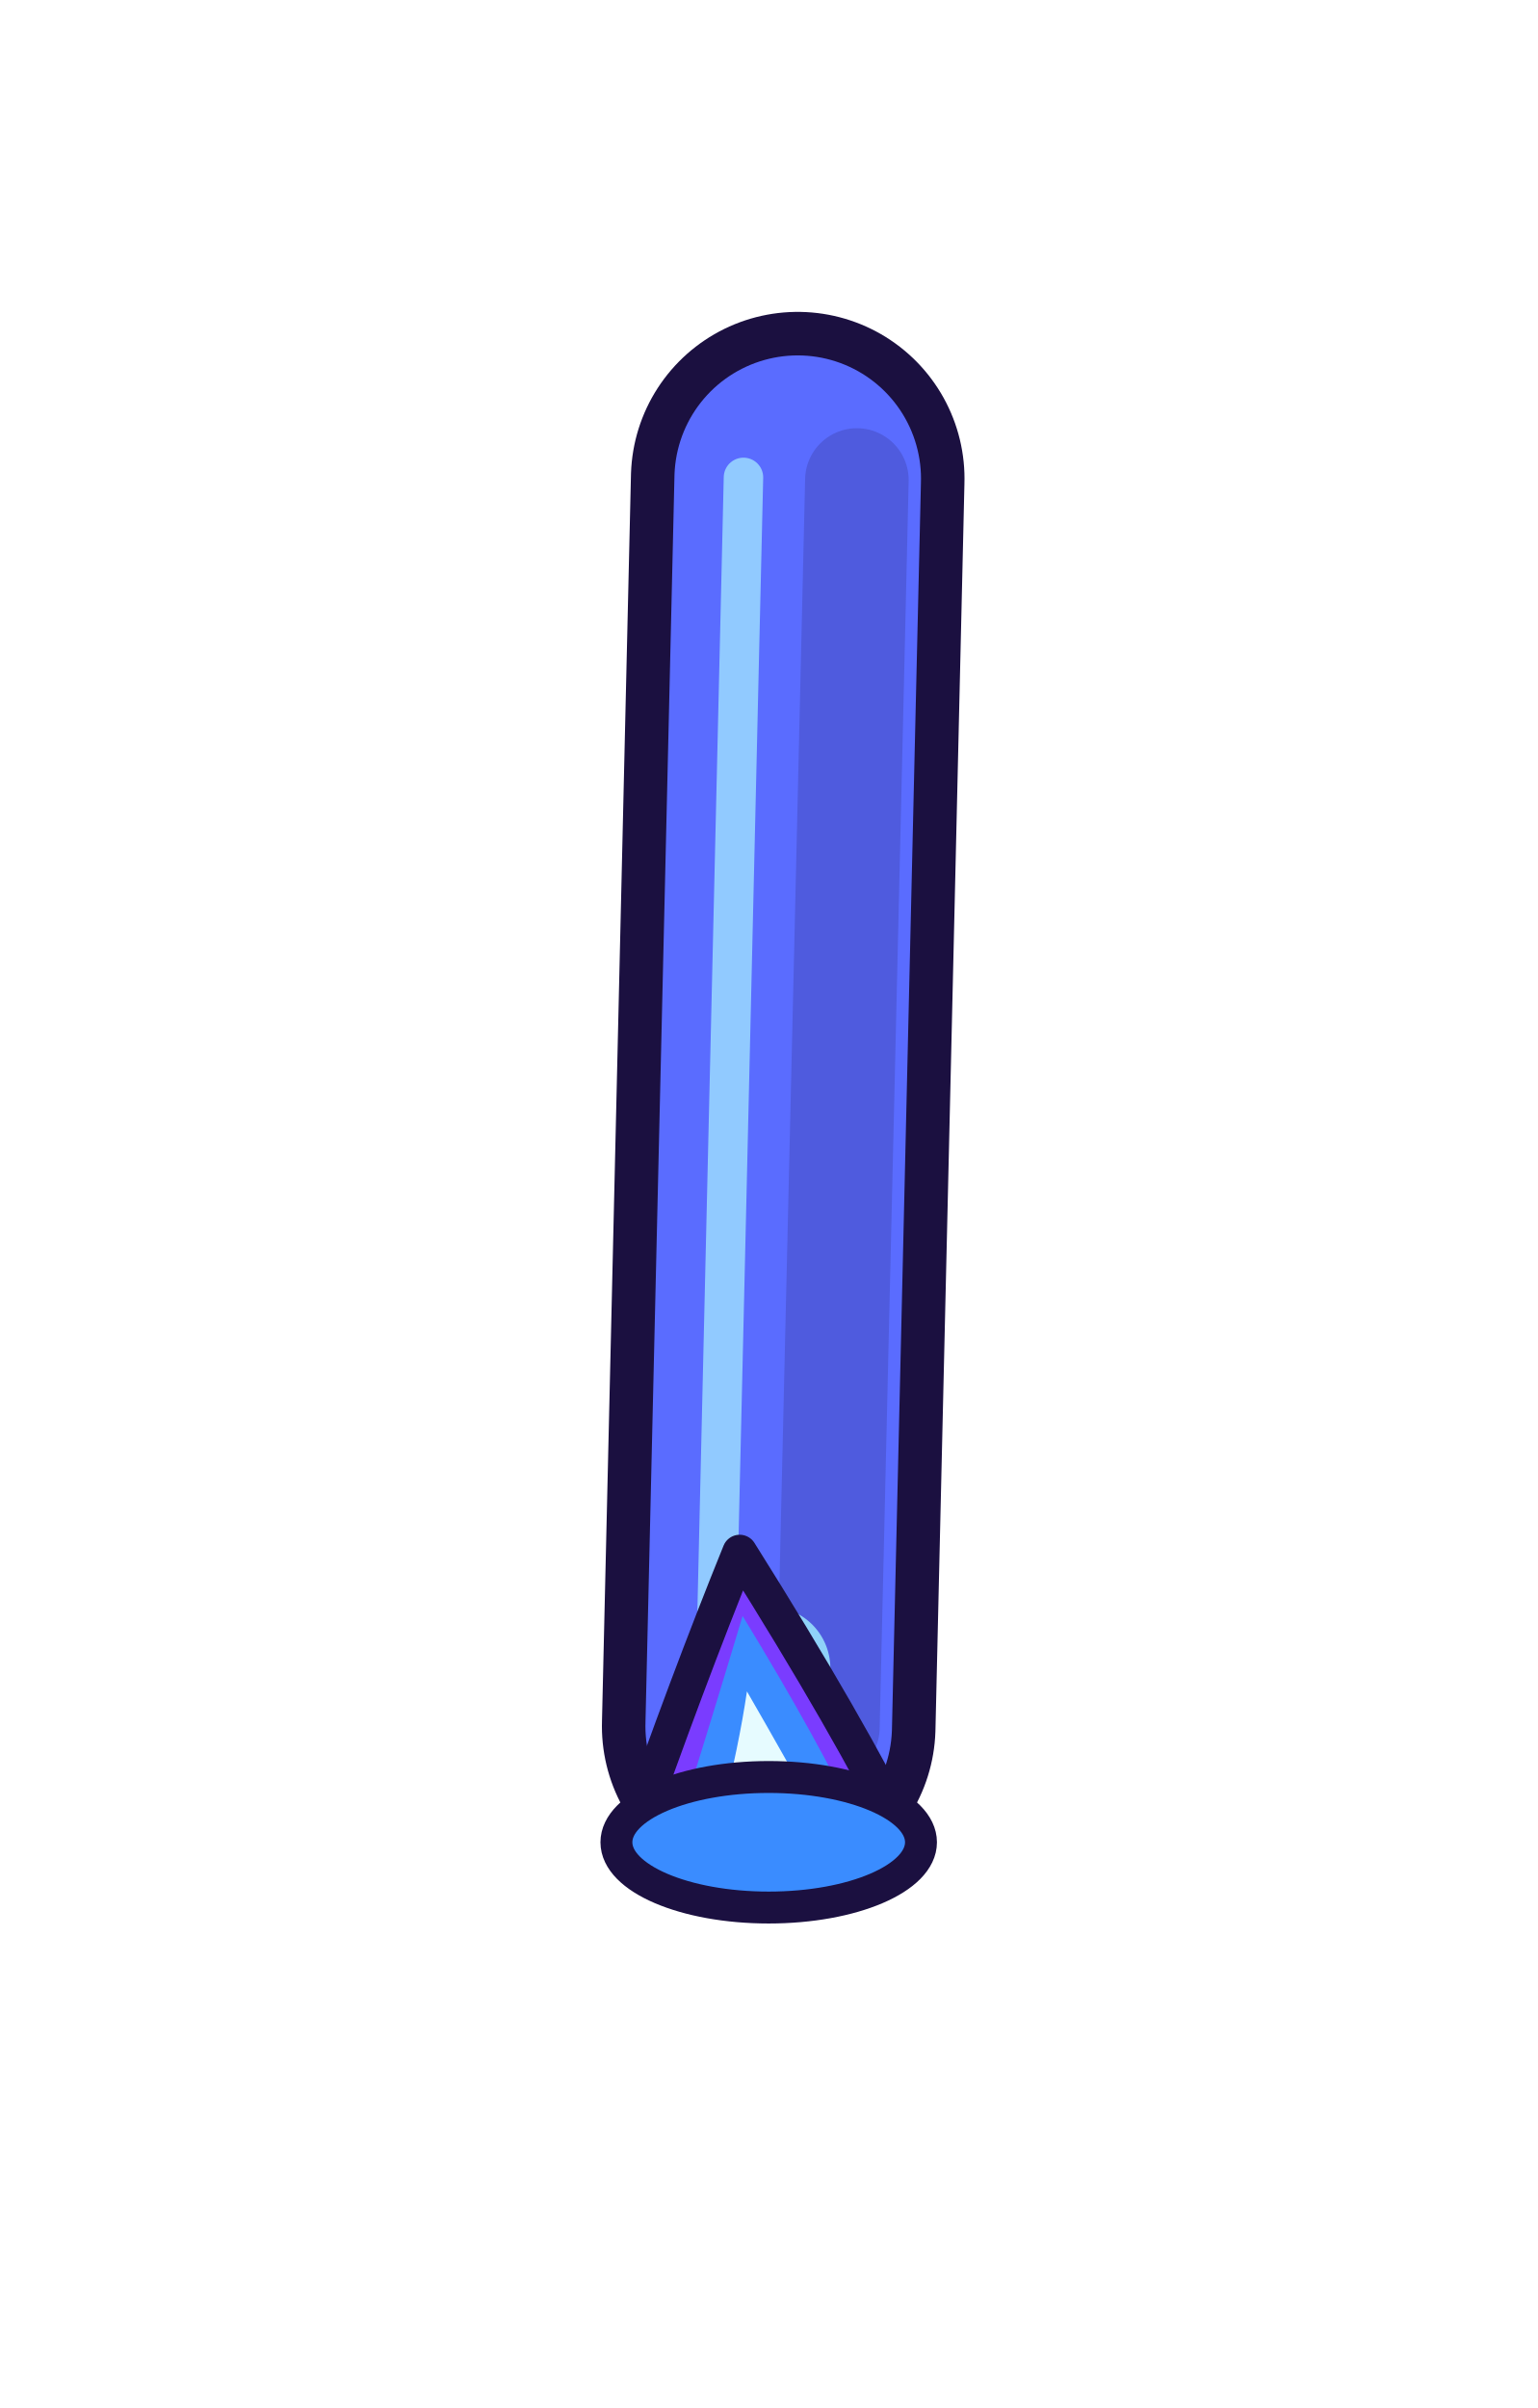
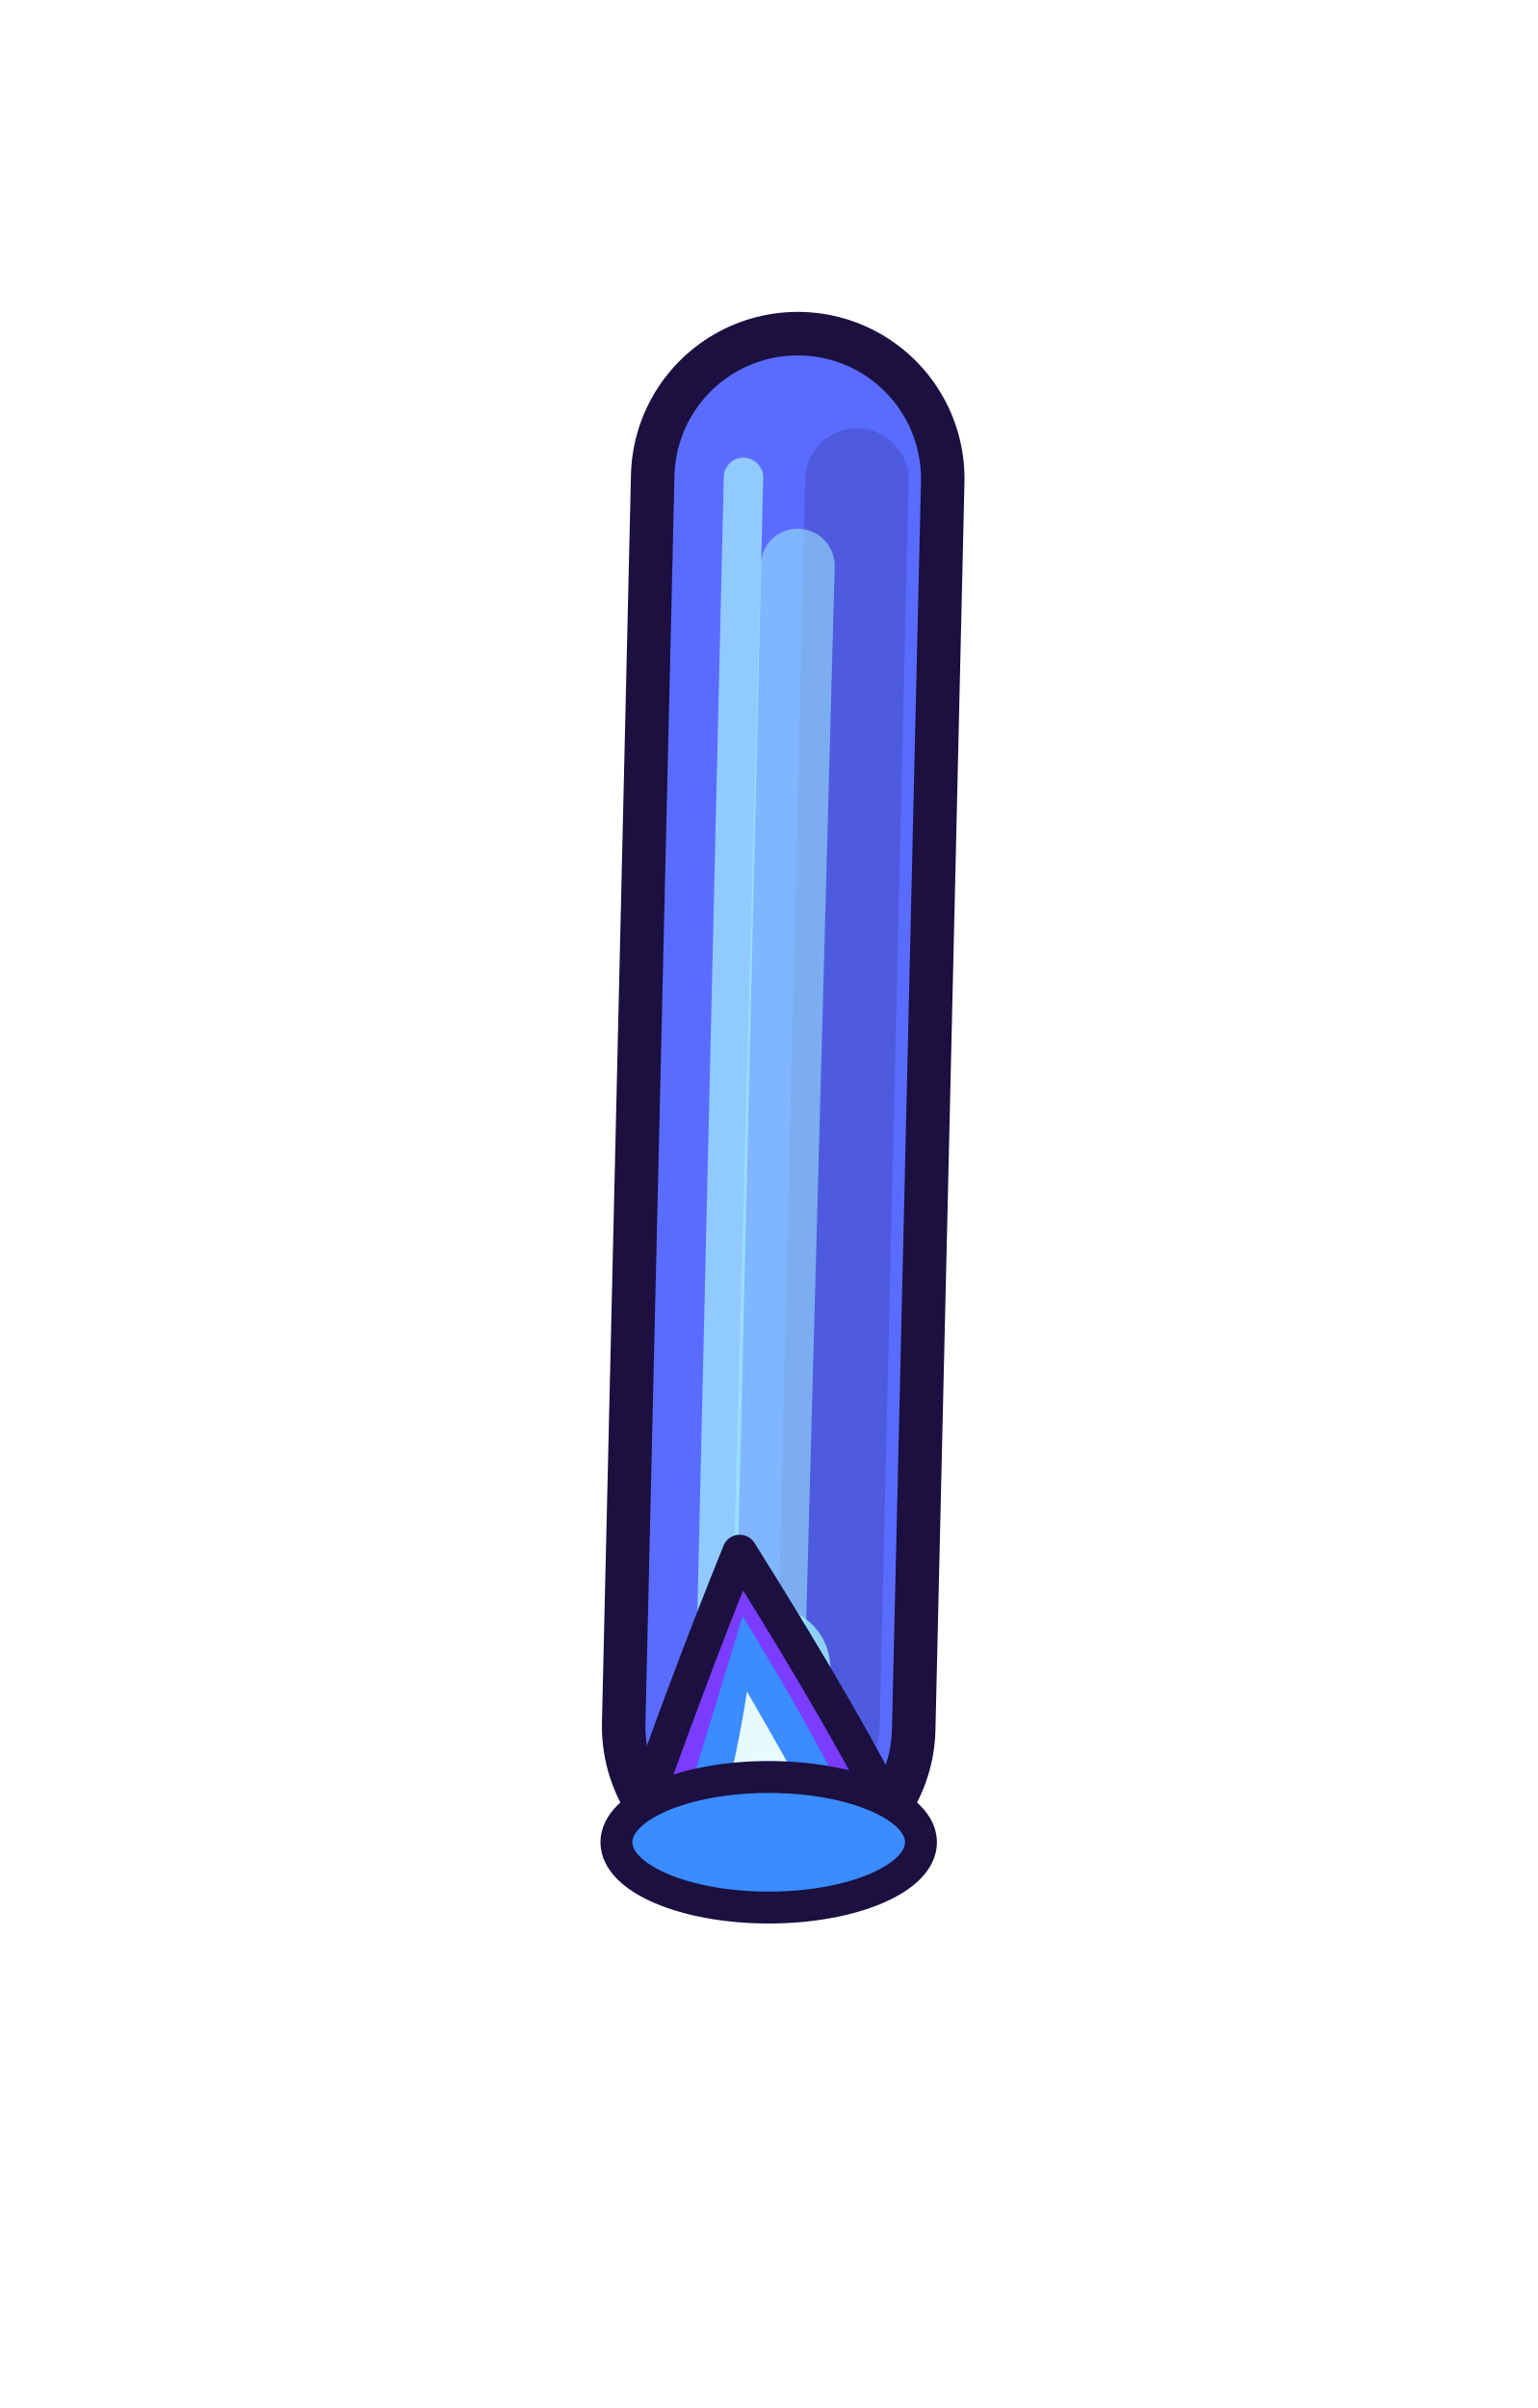
<svg xmlns="http://www.w3.org/2000/svg" width="212" height="332" viewBox="-66 -129 106 166">
  <line x1="-11" y1="-96" x2="-13" y2="-10" stroke="#1b1040" stroke-width="23" stroke-linecap="round" />
  <line x1="-11" y1="-96" x2="-13" y2="-10" stroke="#5a6cff" stroke-width="17" stroke-linecap="round" />
  <line x1="-6.92" y1="-95.91" x2="-8.92" y2="-9.91" stroke="#4b56d2" stroke-width="7.14" stroke-linecap="round" stroke-opacity="0.75" />
  <line x1="-14.74" y1="-96.09" x2="-16.74" y2="-10.09" stroke="#a9f2ff" stroke-width="2.72" stroke-linecap="round" stroke-opacity="0.7" />
+   <line x1="-11" y1="-90" x2="-13" y2="-16" stroke="#9ff0ff" stroke-width="5.1" stroke-linecap="round" stroke-opacity="0.55" />
  <line x1="-13" y1="-14" x2="-13" y2="-6" stroke="#9ff0ff" stroke-width="8.5" stroke-linecap="round" stroke-opacity="0.8" />
  <path d="M-22.5 -2 Q-18.65 -13 -15 -22 Q-7.45 -10 -3.5 -2 Q-13 4.65 -22.5 -2 Z" fill="#7a3cff" stroke="#1b1040" stroke-width="2.4" stroke-linejoin="round" stroke-linecap="round" />
  <path d="M-19.27 -3 Q-16.77 -11.03 -14.8 -17.6 Q-9.46 -8.84 -6.73 -3 Q-13 1.39 -19.27 -3 Z" fill="#3a8cff" />
  <path d="M-16.23 -4 Q-15.06 -8.62 -14.5 -12.4 Q-11.59 -7.36 -9.77 -4 Q-13 -1.74 -16.23 -4 Z" fill="#e6fbff" />
  <ellipse cx="-13" cy="-2" rx="10.5" ry="4.5" fill="#3a8cff" stroke="#1b1040" stroke-width="2.2" stroke-linejoin="round" />
</svg>
